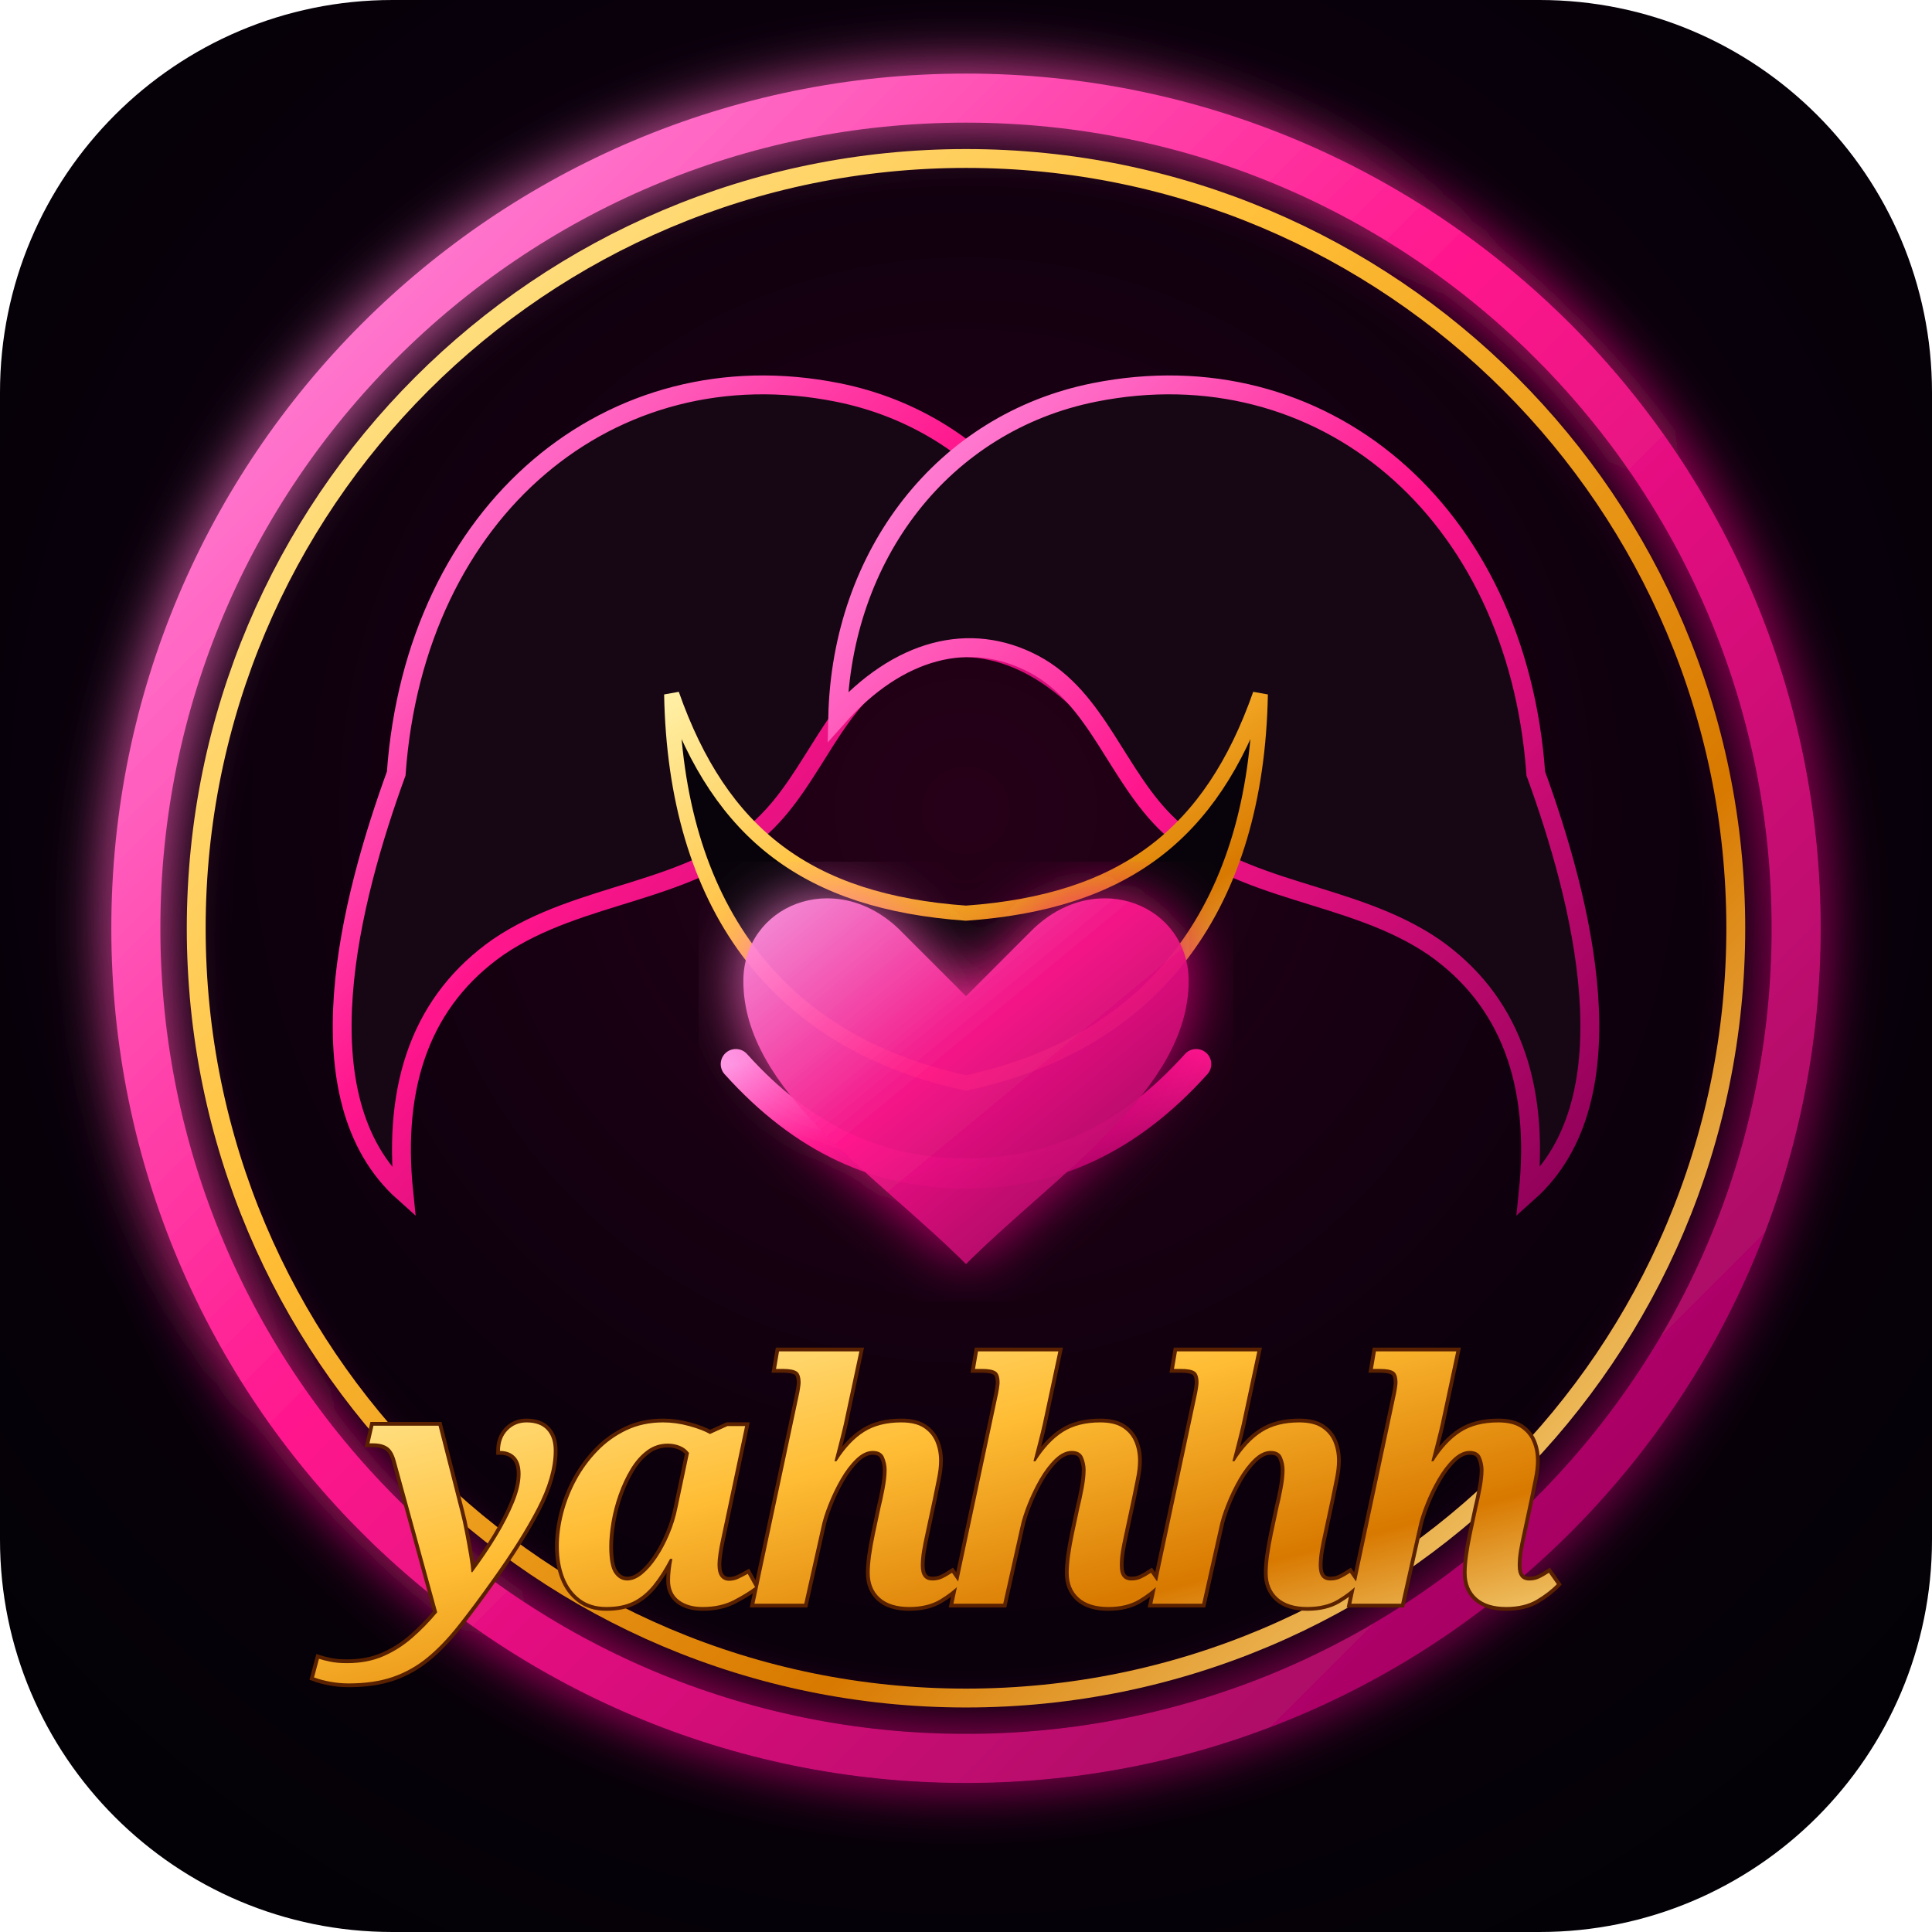
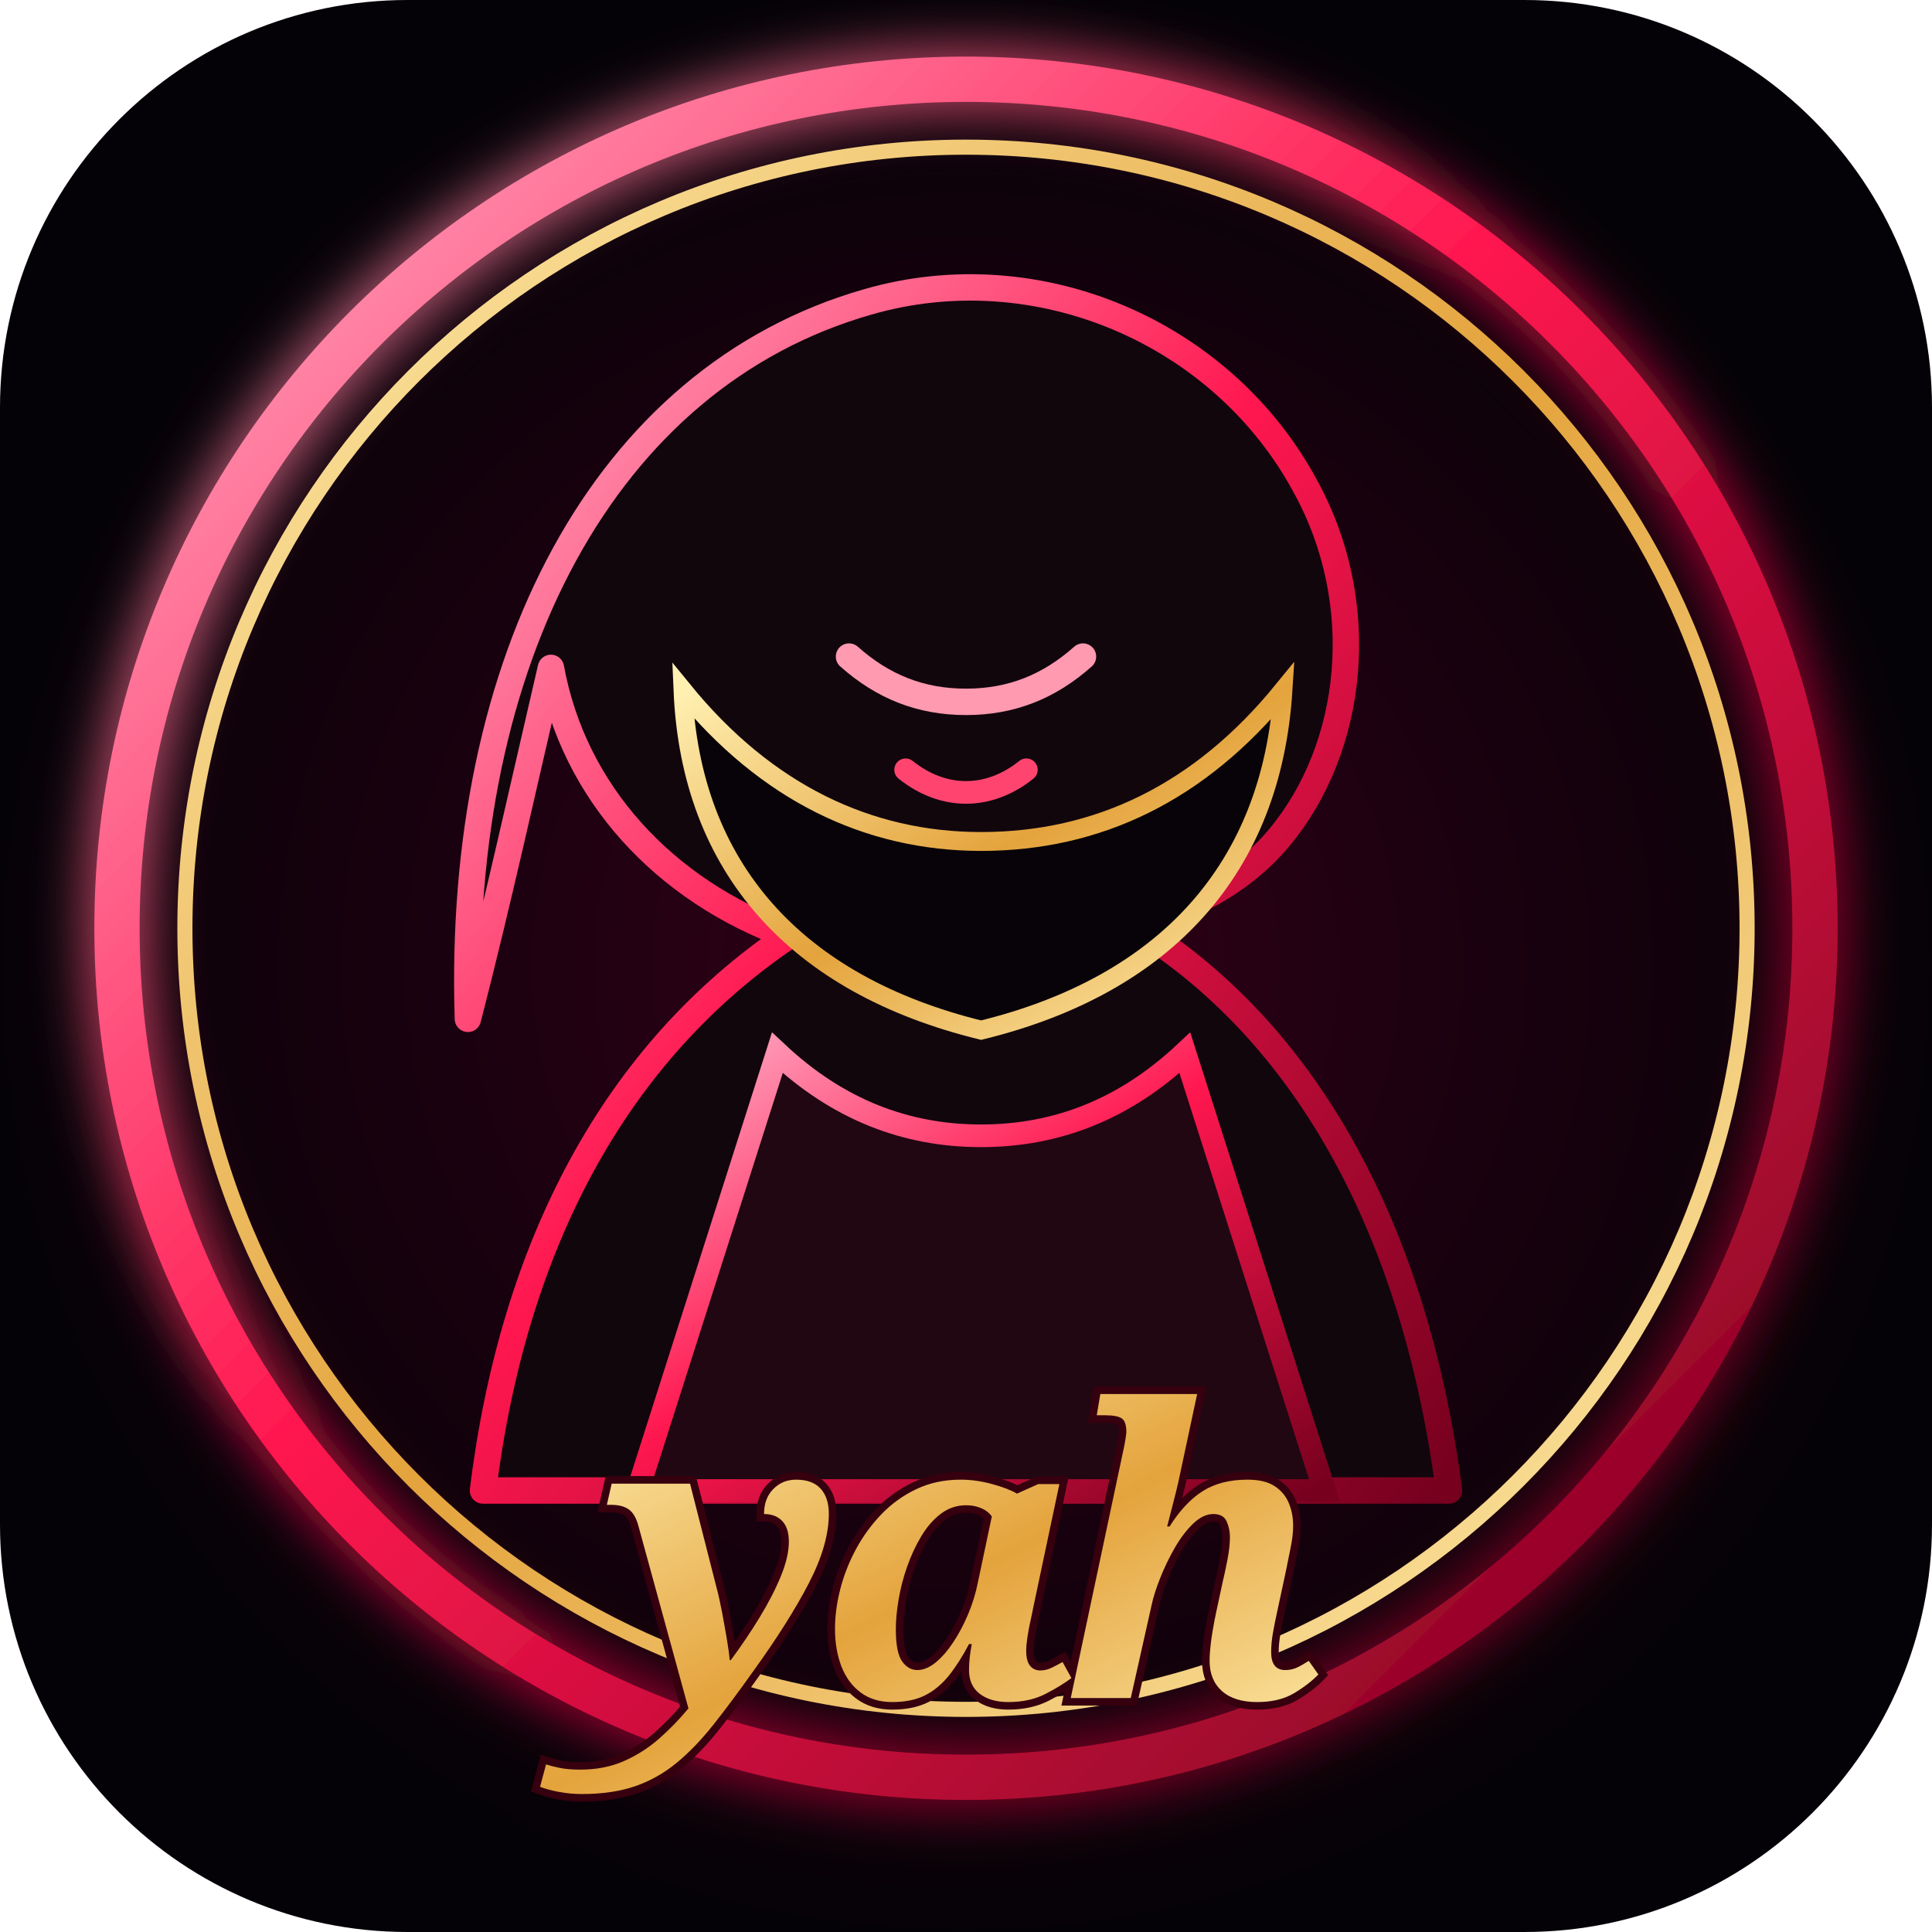
<svg xmlns="http://www.w3.org/2000/svg" viewBox="0 0 512 512">
  <defs>
-     <radialGradient id="bg" cx="50%" cy="42%" r="70%">
-       <stop offset="0" stop-color="#260018" />
-       <stop offset=".62" stop-color="#09000b" />
-       <stop offset="1" stop-color="#020105" />
+     <radialGradient id="bg">
+       <stop stop-color="#330018" />
+       <stop offset="1" stop-color="#050207" />
    </radialGradient>
+     <linearGradient id="red" x1="0" y1="0" x2="1" y2="1">
+       <stop stop-color="#ffb0c8" />
+       <stop offset=".45" stop-color="#ff174f" />
+       <stop offset="1" stop-color="#76001e" />
+     </linearGradient>
    <linearGradient id="gold" x1="0" y1="0" x2="1" y2="1">
-       <stop stop-color="#fff0a6" />
-       <stop offset=".38" stop-color="#ffbd35" />
-       <stop offset=".7" stop-color="#d87900" />
-       <stop offset="1" stop-color="#fff0a6" />
-     </linearGradient>
-     <linearGradient id="pink" x1="0" y1="0" x2="1" y2="1">
-       <stop stop-color="#ff9ce7" />
-       <stop offset=".45" stop-color="#ff168d" />
-       <stop offset="1" stop-color="#8c0057" />
+       <stop stop-color="#fff0b2" />
+       <stop offset=".5" stop-color="#e4a33c" />
+       <stop offset="1" stop-color="#fff0b2" />
    </linearGradient>
    <filter id="glow">
      <feGaussianBlur stdDeviation="8" result="b" />
      <feMerge>
        <feMergeNode in="b" />
        <feMergeNode in="SourceGraphic" />
      </feMerge>
    </filter>
  </defs>
-   <rect width="512" height="512" rx="104" fill="url(#bg)" />
-   <circle cx="256" cy="246" r="220" fill="none" stroke="url(#pink)" stroke-width="13" filter="url(#glow)" />
-   <circle cx="256" cy="246" r="204" fill="none" stroke="url(#gold)" stroke-width="5" />
-   <path d="M105 205c5-70 57-113 117-101 40 8 67 43 68 86-16-18-35-23-52-14-17 9-22 30-36 43-19 18-48 17-70 32-20 14-28 36-25 65-28-25-14-78-2-111z" fill="#170714" stroke="url(#pink)" stroke-width="5" />
-   <path d="M407 205c-5-70-57-113-117-101-40 8-67 43-68 86 16-18 35-23 52-14 17 9 22 30 36 43 19 18 48 17 70 32 20 14 28 36 25 65 28-25 14-78 2-111z" fill="#170714" stroke="url(#pink)" stroke-width="5" />
-   <path d="M178 184c13 37 36 55 78 58 42-3 65-21 78-58-1 55-27 92-78 103-51-11-77-48-78-103z" fill="#08030a" stroke="url(#gold)" stroke-width="4" />
-   <path d="M195 282c18 20 38 29 61 29s43-9 61-29" fill="none" stroke="url(#pink)" stroke-width="8" stroke-linecap="round" />
-   <path d="M256 335c-24-24-59-46-59-75 0-20 24-30 41-14l18 18 18-18c17-16 41-6 41 14 0 29-35 51-59 75z" fill="url(#pink)" opacity=".95" filter="url(#glow)" />
-   <text x="256" y="425" text-anchor="middle" font-family="Georgia,serif" font-size="88" font-style="italic" font-weight="bold" letter-spacing="-5" fill="url(#gold)" stroke="#5a2100" stroke-width="2" paint-order="stroke">yahhhh</text>
+   <rect width="512" height="512" rx="108" fill="url(#bg)" />
+   <circle cx="256" cy="246" r="225" fill="none" stroke="url(#red)" stroke-width="12" filter="url(#glow)" />
+   <circle cx="256" cy="246" r="207" fill="none" stroke="url(#gold)" stroke-width="4" />
+   <path d="M124 270c-3-95 36-170 106-190 45-13 94 8 116 49 17 31 13 69-7 93-10 12-24 19-39 23 46 28 75 81 84 150H128c8-65 35-116 81-147-33-12-57-38-63-71-7 30-14 62-22 93z" fill="#12060d" stroke="url(#red)" stroke-width="7" stroke-linejoin="round" />
+   <path d="M181 183c22 27 49 40 79 40 31 0 58-13 80-40-3 47-31 78-80 90-49-12-77-43-79-90z" fill="#080308" stroke="url(#gold)" stroke-width="5" />
+   <path d="M206 279c16 15 34 22 54 22s38-7 54-22l37 116H169z" fill="#210712" stroke="url(#red)" stroke-width="6" />
+   <path d="M225 174c9 8 19 12 31 12s22-4 31-12" fill="none" stroke="#ff9ab0" stroke-width="7" stroke-linecap="round" />
+   <path d="M240 204c10 8 22 8 32 0" fill="none" stroke="#ff456f" stroke-width="6" stroke-linecap="round" />
+   <text x="256" y="450" text-anchor="middle" font-family="Georgia,serif" font-size="106" font-style="italic" font-weight="bold" letter-spacing="-6" fill="url(#gold)" stroke="#36000e" stroke-width="4" paint-order="stroke">yah</text>
</svg>
